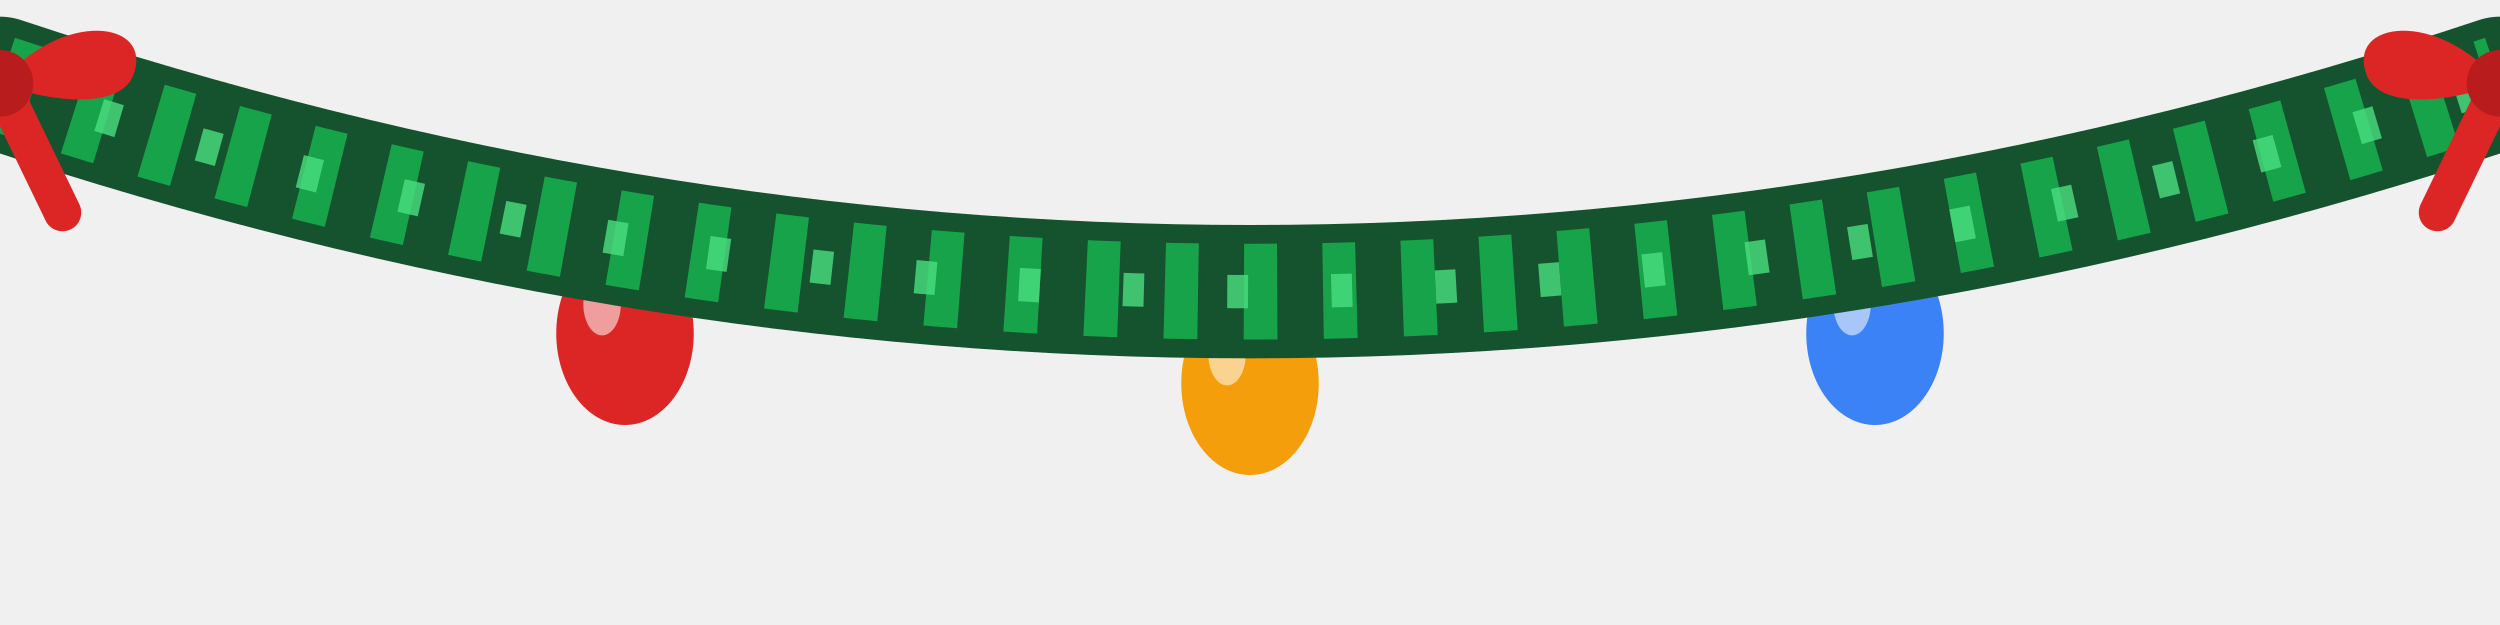
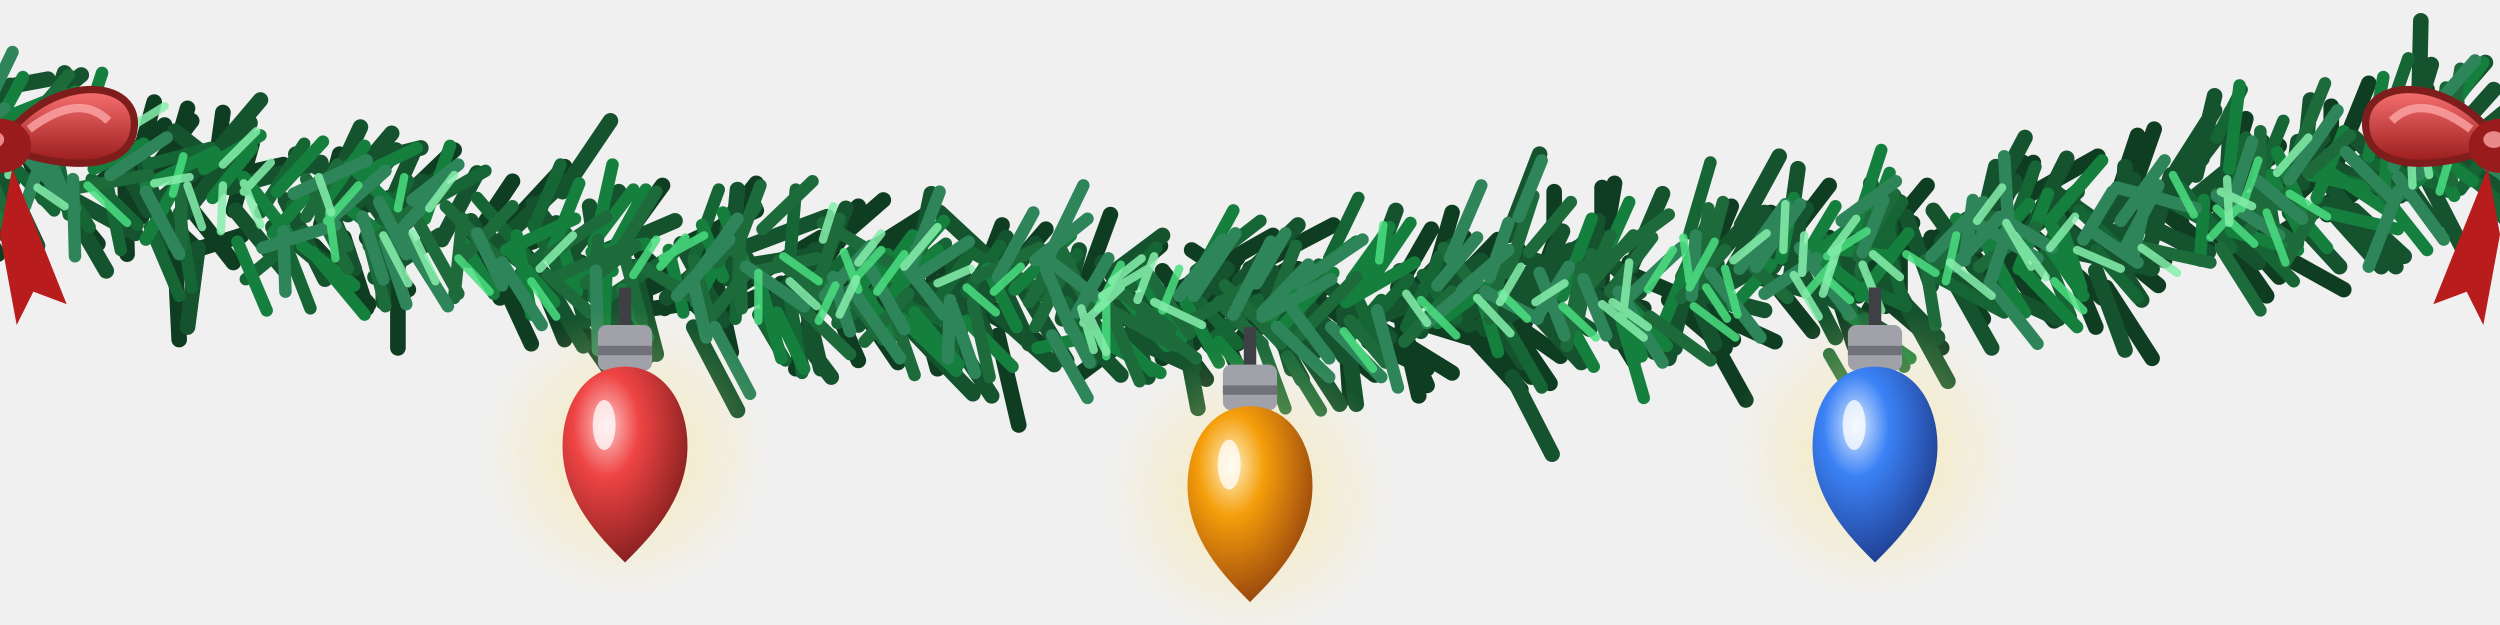
<svg xmlns="http://www.w3.org/2000/svg" width="120" height="30" viewBox="0 0 120 30" preserveAspectRatio="none">
-   <rect x="28.4" y="9.6" width="3.2" height="3" rx=".6" fill="#9ca3af" />
-   <ellipse cx="30" cy="16.0" rx="3.3" ry="4.4" fill="#dc2626" />
-   <ellipse cx="28.9" cy="14.6" rx=".9" ry="1.5" fill="#fff" opacity=".55" />
-   <rect x="58.4" y="12" width="3.2" height="3" rx=".6" fill="#9ca3af" />
-   <ellipse cx="60" cy="18.4" rx="3.3" ry="4.4" fill="#f59e0b" />
-   <ellipse cx="58.9" cy="17" rx=".9" ry="1.5" fill="#fff" opacity=".55" />
-   <rect x="88.4" y="9.6" width="3.2" height="3" rx=".6" fill="#9ca3af" />
-   <ellipse cx="90" cy="16.0" rx="3.3" ry="4.4" fill="#3b82f6" />
-   <ellipse cx="88.9" cy="14.6" rx=".9" ry="1.5" fill="#fff" opacity=".55" />
-   <path d="M0 4Q60 24 120 4" fill="none" stroke="#14532d" stroke-width="6.4" stroke-linecap="round" />
-   <path d="M0 4Q60 24 120 4" fill="none" stroke="#16a34a" stroke-width="4.6" stroke-dasharray="1.6 2.2" />
-   <path d="M0 4Q60 24 120 4" fill="none" stroke="#4ade80" stroke-width="1.6" stroke-dasharray="1 4" opacity=".8" />
-   <g transform="translate(0 4)">
-     <path d="M0 0c-3-3.6-7.4-3-6.4-.4.6 1.6 3.8 1.4 6.4.4Zm0 0c3-3.6 7.4-3 6.4-.4-.6 1.6-3.8 1.4-6.4.4Z" fill="#dc2626" />
-     <path d="M0 0l-3 6.2M0 0l3 6.2" stroke="#dc2626" stroke-width="1.8" stroke-linecap="round" />
-     <circle r="1.6" fill="#b91c1c" />
+   <defs>
+     <radialGradient id="jr" cx=".35" cy=".3" r=".75">
+       <stop offset="0" stop-color="#fecaca" />
+       <stop offset=".35" stop-color="#ef4444" />
+       <stop offset="1" stop-color="#7f1d1d" />
+     </radialGradient>
+     <radialGradient id="jy" cx=".35" cy=".3" r=".75">
+       <stop offset="0" stop-color="#fef3c7" />
+       <stop offset=".35" stop-color="#f59e0b" />
+       <stop offset="1" stop-color="#92400e" />
+     </radialGradient>
+     <radialGradient id="jb" cx=".35" cy=".3" r=".75">
+       <stop offset="0" stop-color="#dbeafe" />
+       <stop offset=".35" stop-color="#3b82f6" />
+       <stop offset="1" stop-color="#1e3a8a" />
+     </radialGradient>
+     <radialGradient id="jgl" r=".5">
+       <stop offset="0" stop-color="#fde68a" stop-opacity=".55" />
+       <stop offset="1" stop-color="#fde68a" stop-opacity="0" />
+     </radialGradient>
+     <linearGradient id="jbow" x1="0" y1="0" x2="0" y2="1">
+       <stop offset="0" stop-color="#f87171" />
+       <stop offset="1" stop-color="#991b1b" />
+     </linearGradient>
+   </defs>
+   <g>
+     <path d="M46.6 14.7L48.1 10.8M72.3 15.3L74.4 18.4M96.3 12.6L98.6 15.4M112.2 7.7L113.7 4.0M98.9 10.7L101.4 12.7M44.1 14.4L45.0 17.7M15.4 10.8L16.3 7.4M66.3 15.8L69.7 17.9M97.5 13.5L99.5 9.7M30.0 15.0L33.5 14.5M65.7 16.4L68.5 17.7M111.0 7.4L114.7 9.5M60.4 14.5L62.6 16.8M27.9 12.6L29.4 15.6M64.5 14.8L64.8 19.1M122.0 9.1L123.2 6.0M40.8 12.7L42.4 16.0M93.5 10.9L96.0 13.7M81.7 13.3L83.1 9.9M70.3 14.6L73.8 13.1M9.0 9.1L11.8 7.3M110.2 7.9L113.7 9.0M69.1 14.4L71.9 11.5M96.7 12.0L97.6 7.8M119.4 6.9L122.7 7.8M75.8 13.8L78.9 14.8M89.6 12.4L92.5 8.9M41.6 12.1L44.6 10.2M67.1 13.8L68.7 11.0M9.0 9.8L11.2 12.6M71.7 15.0L73.9 12.7M68.7 13.7L69.7 10.2M121.2 4.5L122.4 7.3M89.7 14.9L91.5 11.7M9.7 8.8L13.6 7.9M36.9 14.8L41.0 13.6M87.8 11.4L89.2 14.2M51.8 14.4L53.3 10.3M42.7 14.4L45.0 17.2M60.5 15.7L63.6 13.8M2.6 9.1L4.7 11.7M-0.4 4.9L2.3 8.6M8.1 12.4L11.6 11.3M80.1 14.4L82.8 16.7M44.8 13.5L48.6 15.7M39.9 14.3L41.2 17.3M101.6 9.5L102.6 6.5M124.3 6.6L127.2 3.1M39.1 13.1L41.1 10.5M60.6 15.5L62.7 13.1M100.9 11.5L103.6 13.7M58.0 16.0L59.2 12.7M73.7 14.4L75.7 11.9M56.0 14.2L59.0 12.6M92.0 12.0L94.8 10.3M16.5 11.4L17.6 14.8M58.7 14.8L61.8 12.9M39.3 12.3L42.4 9.6M55.8 13.0L57.9 15.7M53.8 15.2L57.3 16.5M67.2 14.6L70.3 11.4M59.4 16.5L61.7 13.3M82.7 13.7L85.0 10.2M96.0 11.2L97.9 14.1M10.2 9.0L10.7 5.4M122.5 8.2L125.7 5.1M55.3 14.7L57.9 18.2M29.4 14.6L32.2 13.4M107.1 10.7L109.4 13.3M38.2 17.7L39.2 14.2M4.7 5.8L6.7 8.8M87.3 12.2L90.5 14.7M71.0 15.1L72.3 12.3M39.3 12.3L42.2 14.2M71.2 14.5L74.9 17.1M76.9 12.4L77.5 8.8M109.9 9.7L113.1 6.7M31.9 14.8L35.3 11.9M70.6 14.1L73.1 17.4M53.2 13.9L55.7 11.8M19.1 12.5L19.1 16.7M47.2 14.5L50.1 16.6M58.7 14.9L62.3 12.9M57.2 12.0L60.1 13.9M66.9 15.1L70.5 16.2M30.8 12.2L34.1 15.3M22.5 12.5L25.6 11.6M81.7 14.3L82.8 10.3M8.1 8.3L9.0 5.2M71.1 14.2L74.6 15.3M22.6 11.7L24.6 8.7M76.5 12.4L80.7 14.2M58.0 14.4L59.3 17.4M6.6 7.8L7.4 4.9M76.5 14.2L78.4 17.3M15.8 9.4L18.4 7.0M60.0 12.9L64.0 10.8M51.9 17.9L54.7 15.8M59.9 18.1L60.8 22.3M101.1 11.0L103.9 12.5M47.8 13.8L50.2 11.0M76.9 13.4L76.9 9.0M92.7 11.4L95.2 15.3M42.3 13.7L46.3 12.3M74.6 13.6L74.6 9.2M122.2 7.1L123.6 4.2M72.3 15.2L72.9 12.0M84.6 12.9L87.0 15.9M27.7 15.5L29.5 18.1M6.2 8.9L9.5 12.0M91.2 13.9L91.2 9.7M101.6 11.8L103.3 8.9M29.7 11.8L31.8 8.9M8.4 12.1L8.6 16.3M27.6 13.5L30.8 11.2M67.3 15.8L68.5 18.5M-3.7 7.9L-1.6 3.9M80.8 14.6L83.2 16.3M105.1 12.2L104.2 8.7M78.2 12.6L78.7 16.7M9.3 9.1L10.8 6.4M81.1 14.5L85.2 16.4M37.5 13.6L38.5 17.7M106.6 9.8L107.8 5.7M62.7 15.4L66.0 18.0M95.7 10.7L97.1 7.8M-4.4 5.8L-2.7 2.9M32.9 11.7L36.3 10.1M35.3 14.7L38.6 13.2M40.2 13.5L43.2 11.6M70.3 15.1L73.5 18.1M121.8 8.1L124.4 9.7M47.9 16.1L48.9 20.4M43.2 13.0L46.1 15.1M6.0 8.5L6.1 12.2M105.9 9.3L108.2 11.8M107.4 10.3L110.3 7.6M-2.0 7.9L-1.4 11.2M6.5 9.3L9.2 5.8M18.8 11.8L20.2 8.8M24.2 13.7L25.5 16.5M85.5 11.9L87.8 8.9M107.6 10.3L110.3 8.8M25.8 13.1L27.1 16.3M-0.3 7.3L0.2 11.0M106.0 10.7L108.1 13.3M15.1 11.8L17.7 14.6M55.3 14.0L55.8 17.2M109.8 12.4L112.5 13.9M22.6 11.3L24.0 14.3M106.8 9.7L109.4 7.0M76.2 13.3L78.0 16.1M109.6 11.1L112.9 9.0M57.2 13.5L61.1 11.3M81.6 14.3L84.3 12.6M107.5 9.8L109.7 11.9M17.6 11.4L19.6 13.9M52.6 13.4L53.7 16.3M56.1 14.0L58.1 16.6M111.7 10.3L114.3 8.2M97.5 9.3L100.7 7.5M72.2 12.2L74.7 15.7M105.9 9.9L108.5 8.1M62.0 13.5L65.5 16.0M111.9 9.0L111.9 5.1M88.9 13.6L91.8 10.7M15.5 10.5L19.3 9.3M73.2 15.5L74.6 11.6M119.4 7.2L121.5 4.3M102.2 10.3L105.2 11.9M102.0 10.2L103.4 6.2M41.1 12.1L42.5 15.9M41.4 14.9L43.1 17.4M4.8 8.8L7.9 6.0M30.9 12.7L31.1 17.1M56.8 15.1L59.4 12.4M101.1 13.8L103.3 17.2M34.3 13.2L35.1 16.9M99.3 12.6L100.6 15.7M-2.3 8.8L-0.1 12.2M67.3 15.5L68.1 19.0M90.4 14.3L93.2 16.7M119.9 6.3L122.4 8.7M88.1 13.8L89.0 16.6M113.9 8.0L116.5 4.3M103.2 9.6L106.0 11.9M107.3 9.2L109.1 12.0M97.7 11.4L100.9 14.3M11.2 10.1L12.1 6.9M115.2 9.4L116.6 5.6M35.5 13.7L39.4 11.4M43.9 15.9L45.7 12.7M17.8 11.2L21.1 9.0M19.3 9.6L21.8 7.2M106.5 10.9L108.8 14.2M24.8 11.8L26.9 14.0M47.0 13.9L49.5 11.9M81.8 15.6L83.8 19.2M38.5 12.7L41.2 9.9M33.7 12.1L36.3 8.8M6.0 6.1L6.8 10.4M0.9 6.3L2.1 9.5M106.0 9.5L109.1 7.5M70.6 16.1L73.0 18.7M24.5 10.8L27.1 8.0" stroke="#0f3d22" stroke-width="0.75" stroke-linecap="round" />
+     <path d="M26.2 10.9L28.0 13.4M28.9 12.1L32.4 10.6M16.0 9.7L18.8 6.4M109.0 8.9L111.5 6.6M85.7 12.4L86.3 8.1M32.0 14.3L34.8 11.8M124.6 6.8L125.4 3.5M111.2 8.0L113.5 11.1M51.0 15.3L51.8 12.0M77.3 14.0L79.4 16.9M90.9 13.0L90.6 9.2M18.2 10.9L21.2 8.4M37.5 14.9L39.9 18.1M82.7 13.8L85.6 12.1M106.9 8.6L107.1 5.4M62.4 16.5L64.3 19.4M-0.0 6.3L-1.2 10.7M67.6 14.8L71.1 12.5M58.4 13.8L61.5 15.1M2.1 6.4L3.1 3.5M67.2 13.0L68.2 15.9M73.5 14.4L75.0 11.1M23.6 11.5L26.0 13.3M43.6 15.7L46.7 18.9M95.3 10.2L97.2 6.6M18.0 13.3L21.1 11.3M27.0 9.2L29.3 5.8M28.3 9.9L28.8 13.2M104.2 8.6L106.3 5.3M15.8 8.2L20.2 7.1M71.3 15.8L74.1 14.2M116.6 8.8L118.4 12.3M55.8 16.0L58.9 12.9M22.6 10.6L24.2 13.4M5.4 7.0L7.1 10.1M93.4 12.8L95.6 16.7M8.9 10.2L10.8 7.8M83.1 13.0L84.7 10.2M110.5 8.8L110.9 4.8M0.3 8.6L1.8 11.8M117.2 5.4L119.3 3.0M65.8 13.3L67.0 10.1M-1.1 7.9L-0.1 11.2M96.6 11.7L99.7 9.2M-1.9 8.8L0.4 6.8M46.0 12.6L47.3 16.0M34.9 11.0L36.6 13.6M99.4 11.2L101.9 12.9M46.6 14.3L48.3 11.4M56.7 15.4L57.5 19.6M30.7 14.3L30.5 18.1M61.0 13.0L63.9 15.9M114.8 7.8L116.9 10.8M73.1 14.3L76.2 11.5M71.1 15.6L73.5 13.2M72.7 13.5L75.4 12.0M46.9 15.0L49.7 11.7M47.5 12.4L49.4 16.5M37.0 14.6L40.1 11.2M115.6 6.7L116.7 3.1M-1.4 7.9L0.5 4.1M58.9 15.7L62.2 13.2M14.2 7.4L17.8 9.6M122.0 7.9L124.2 11.9M63.3 13.3L66.7 16.2M73.4 14.7L75.9 17.4M118.8 7.2L121.1 10.3M-2.0 4.6L2.3 3.8M83.6 10.8L85.4 7.5M102.4 10.6L106.0 12.1M11.3 10.1L13.6 12.9M110.8 6.9L113.3 9.1M117.1 7.4L118.0 4.0M117.2 7.1L119.7 4.3M66.0 15.3L69.0 14.0M35.5 12.8L39.3 12.2M86.4 12.9L88.1 16.2M93.2 11.6L96.7 8.7M9.5 11.9L9.0 15.7M7.1 8.9L8.8 11.8M60.8 13.7L62.0 17.7M73.3 14.9L76.5 13.0M42.6 15.0L45.5 13.5M13.1 10.9L16.6 13.2M64.5 15.0L65.1 19.4M10.6 8.6L12.0 5.9M45.1 10.2L47.9 12.8M3.2 9.4L6.5 11.2M69.6 15.5L73.4 13.4M116.1 5.3L116.2 1.0M85.1 12.8L86.7 10.0M85.9 13.6L86.4 10.3M72.7 13.4L76.3 15.8M45.7 12.6L46.1 15.8M39.1 13.6L40.6 10.0M75.9 13.3L77.6 16.4M123.6 8.1L125.5 11.4M50.1 12.4L52.6 15.7M87.6 12.6L90.5 14.1M16.7 10.3L19.0 7.2M17.0 8.5L19.1 11.4M91.5 10.4L92.7 13.7M76.6 11.9L78.7 14.0M83.6 13.1L87.3 14.1M103.3 10.3L105.7 7.6M47.8 15.0L50.6 17.5M81.0 13.4L82.3 16.5M-3.3 6.9L-2.1 10.8M59.5 13.5L62.3 10.8M51.4 15.5L53.8 18.0M97.2 11.6L99.2 7.6M74.4 14.1L76.7 11.2M109.9 10.2L112.3 12.8M78.3 12.8L79.8 9.3M61.0 15.4L62.5 18.2M113.8 8.9L114.9 5.2M37.6 14.7L39.1 12.0M43.1 14.1L44.8 16.9M43.9 13.2L44.7 9.3M106.5 9.4L108.7 7.0M52.9 12.6L55.5 15.9M33.3 15.7L35.4 19.7M101.8 12.2L102.0 8.0M117.7 6.7L120.4 9.5M100.6 11.3L102.4 8.6M113.0 6.6L115.6 9.3M105.4 9.4L108.6 6.8M13.7 9.6L15.6 13.4M118.2 8.0L121.0 10.2M91.3 14.3L93.5 18.3M26.9 12.8L29.7 9.2M109.9 10.2L110.3 6.8M93.6 11.5L96.6 9.0M28.7 13.0L29.4 16.2M62.2 13.7L64.5 17.1M80.1 17.2L80.9 13.9M53.4 13.1L55.8 11.3M105.4 8.4L106.3 4.6M35.7 11.9L39.7 10.4M95.1 13.6L98.8 15.3M76.1 13.8L79.2 16.3M106.6 10.2L109.3 12.2M21.2 11.5L22.9 8.3M75.8 14.5L76.7 10.6M9.7 8.1L12.5 4.8M11.0 9.0L15.4 7.8M8.4 6.3L11.8 9.0M98.6 9.2L102.3 11.8M104.4 9.2L106.7 6.2M45.5 15.8L47.6 19.0M26.7 10.7L28.3 14.1M122.9 6.9L125.6 10.1M54.0 16.1L57.3 17.6M88.9 12.9L90.9 9.4M18.2 11.0L19.8 7.4M118.0 7.7L121.7 9.6M121.6 6.8L122.9 3.7M27.1 12.0L28.1 15.4M38.7 14.7L39.4 17.7M86.9 13.7L90.4 15.9M100.6 13.0L102.0 16.8M81.2 14.0L84.7 14.9M18.4 11.0L18.4 14.5M46.2 15.4L48.6 13.0M49.2 14.0L51.2 17.3M26.4 11.4L29.1 14.3M-0.7 5.8L0.6 8.7M117.1 7.9L120.3 8.7M3.0 9.4L5.1 13.0M30.4 12.8L31.5 17.0M60.3 14.9L63.1 16.9M28.6 13.4L30.3 15.8M6.9 7.7L7.9 11.7M67.2 13.5L70.5 15.6M43.8 13.3L45.1 16.6M7.7 9.6L10.9 6.9M105.0 9.7L108.4 12.6M-4.6 8.3L-1.4 6.7M25.6 9.8L28.2 13.2M117.4 7.7L120.8 4.9M90.3 13.4L93.0 16.2M111.1 7.9L114.1 8.8M103.0 12.5L104.2 8.4M38.3 12.9L41.2 15.6M15.5 9.3L17.0 12.9M92.8 10.1L94.9 13.0M92.8 12.7L96.1 14.4M71.0 14.4L73.1 17.4M52.3 15.1L55.8 14.1M94.9 11.8L95.8 8.0M26.1 13.3L28.0 16.6M0.6 6.3L3.9 3.6M16.0 8.9L17.3 6.1M-1.3 6.6L1.0 10.5M82.2 11.4L82.7 14.5M69.1 14.9L69.7 11.8M100.7 11.2L102.8 14.4M72.4 11.3L73.9 7.4M54.1 14.7L55.1 18.1M120.9 7.2L122.4 4.5M111.7 10.0L115.0 12.8M17.9 11.2L20.3 8.7M72.6 18.1L74.5 21.8M81.6 13.2L84.2 10.3M32.7 11.7L34.7 15.4M13.3 10.9L15.7 12.9M35.0 13.4L35.4 9.1M77.5 13.8L80.4 16.7M111.6 9.8L114.3 12.8M113.0 10.1L115.4 12.3M90.7 12.9L89.8 8.8M24.0 11.6L27.1 8.7M99.1 12.0L103.3 12.9M88.0 13.4L89.8 9.9M72.8 12.2L76.7 13.5" stroke="#14532d" stroke-width="0.75" stroke-linecap="round" />
+     <path d="M25.7 10.7L26.9 7.9M12.5 10.2L14.6 6.9M80.7 13.3L81.9 10.8M43.0 13.1L44.2 16.2M68.3 13.2L69.9 15.3M20.8 9.6L23.3 8.2M46.6 12.1L49.4 13.6M17.9 11.4L19.6 8.7M43.0 14.5L45.6 15.5M22.9 9.5L25.3 12.3M88.1 13.2L91.5 14.7M29.1 14.3L32.3 12.2M99.8 10.1L101.7 11.9M67.5 15.7L69.1 12.3M37.9 12.7L38.2 9.1M122.3 4.2L123.4 6.8M44.9 14.6L46.4 12.4M18.6 9.5L18.4 12.7M100.6 12.0L102.6 14.3M40.9 15.1L43.1 12.9M2.5 8.0L4.3 10.9M0.3 7.6L2.6 10.1M62.1 15.7L63.3 12.7M92.8 13.2L96.2 15.0M-3.3 8.0L-3.8 11.5M42.8 12.4L43.8 15.4M39.1 13.7L41.1 11.9M72.4 15.8L74.0 18.6M-3.2 6.2L-0.6 3.6M36.4 15.1L37.7 17.3M104.7 9.0L107.1 11.9M90.8 12.2L90.5 9.2M65.8 15.4L67.6 13.4M37.9 14.2L38.5 17.9M121.3 6.2L123.1 9.5M120.4 7.4L121.2 4.2M117.0 7.1L117.4 4.2M89.6 12.3L91.3 9.7M65.0 14.0L66.6 17.4M63.8 12.4L65.2 9.5M115.0 7.2L115.9 4.4M33.3 12.4L34.5 9.1M81.8 12.3L82.7 14.9M-3.9 9.6L-3.4 12.5M115.1 7.1L117.5 9.2M42.8 13.7L45.4 11.7M50.0 14.2L51.7 12.2M124.4 6.8L124.2 4.1M108.0 11.3L110.1 13.5M23.8 12.2L25.3 14.5M114.3 6.5L115.6 2.8M13.7 11.7L14.9 14.8M25.6 10.8L27.2 13.7M8.6 10.2L9.2 13.8M58.3 16.2L60.4 14.4M45.5 14.8L45.8 17.4M51.5 14.9L54.4 13.7M120.1 6.2L121.1 3.7M118.1 9.1L119.9 6.7M57.4 13.0L60.5 10.6M119.4 9.8L121.4 11.6M108.8 8.8L109.3 11.8M96.7 10.6L97.7 8.0M113.9 7.1L116.5 5.6M107.3 9.9L109.7 11.4M103.6 9.4L106.9 11.2M64.6 16.4L66.3 14.4M106.4 6.6L107.6 4.3M108.3 9.0L109.6 5.8M7.2 10.9L8.6 14.2M53.6 14.0L55.5 11.9M81.1 11.2L82.1 7.8M112.2 8.6L114.8 9.1M40.2 15.5L41.4 12.7M90.4 11.2L91.4 14.6M87.6 11.5L88.9 14.9M98.2 12.2L99.4 15.2M2.6 6.8L5.4 4.7M11.8 13.4L14.6 11.1M7.1 7.9L10.1 7.1M18.3 9.8L19.9 12.1M113.4 7.7L116.9 8.8M107.2 9.6L107.8 6.6M46.4 14.0L48.0 11.8M14.0 9.9L17.2 7.6M2.7 7.2L3.3 10.3M-1.8 6.7L-2.6 9.9M51.2 14.5L52.4 17.4M25.0 13.1L27.2 11.2M4.4 8.6L6.6 10.8M108.6 9.5L111.1 6.6M35.5 11.9L35.3 15.3M50.3 12.0L52.3 14.4M57.6 14.5L59.4 16.5M97.7 13.3L98.9 10.5M5.2 9.1L5.8 12.0M-4.9 9.1L-3.2 7.1M117.6 7.7L120.1 9.8" stroke="#166534" stroke-width="0.6" stroke-linecap="round" />
+     <path d="M40.9 13.2L42.9 16.1M36.6 14.0L37.5 17.2M48.7 13.9L51.4 11.3M93.9 10.5L96.3 11.7M109.3 7.3L110.8 10.7M24.8 11.3L25.5 15.1M40.3 15.0L42.6 12.2M53.1 15.7L55.3 17.8M54.8 13.4L56.7 16.3M42.6 14.3L45.0 12.0M61.5 15.7L64.0 13.1M114.4 9.9L114.6 7.0M29.2 12.4L31.0 9.1M75.0 14.2L76.4 10.5M49.8 16.7L53.1 16.0M83.2 14.7L85.0 12.7M22.3 11.7L23.7 14.1M124.9 8.2L127.0 10.0M26.9 13.5L29.4 13.0M98.4 11.9L100.0 14.2M53.7 13.9L56.0 16.6M29.1 13.2L29.0 16.1M58.5 16.4L60.8 19.0M111.6 10.2L115.1 11.0M79.6 16.1L80.9 13.0M24.3 12.0L27.6 10.5M65.8 13.5L67.7 10.7M14.5 11.8L17.0 13.7M28.6 11.5L29.4 7.9M85.5 12.4L86.1 9.5M109.0 8.4L110.4 11.1M70.9 13.5L71.9 16.9M7.0 8.9L10.3 7.3M99.1 11.3L99.9 13.8M17.3 8.4L20.0 7.1M1.1 6.4L3.6 4.4M33.4 14.5L34.8 12.0M77.7 14.1L80.0 16.6M32.1 12.0L32.8 15.0M87.4 12.0L90.4 9.7M42.9 13.3L45.3 10.6M28.4 12.1L31.0 11.7M15.3 10.1L17.5 7.0M98.4 10.6L100.9 7.7M105.6 12.5L105.8 9.6M95.6 11.8L97.4 9.8M77.8 15.3L78.9 19.1M86.6 12.4L88.1 9.9M43.9 15.0L46.0 17.5M34.7 10.2L35.8 12.8M42.2 13.5L43.8 11.3M117.0 6.1L119.2 3.0M29.9 13.9L31.1 16.2M56.9 14.5L58.5 17.4M88.7 15.1L91.7 17.2M24.6 12.2L26.6 14.5M89.3 14.2L91.6 11.2M98.4 10.7L99.7 13.3M13.1 11.2L15.3 8.7M0.1 5.7L3.1 4.5M9.8 8.1L12.5 6.5M124.2 7.0L125.4 10.4M10.2 9.5L12.1 7.1M26.4 12.3L27.8 8.8M11.7 8.5L13.8 11.2M46.4 15.4L48.6 17.6M37.3 15.0L38.6 17.7M111.2 9.5L112.5 6.3M124.2 6.5L125.6 3.9M89.4 11.8L90.7 8.3M20.4 10.5L21.6 7.0M13.3 9.2L15.5 6.8M3.8 6.8L4.9 3.5M94.9 10.9L96.5 13.8M87.1 11.8L90.7 12.3M2.0 7.7L4.6 6.7M-1.6 8.6L-0.8 11.1M120.8 7.7L120.3 4.2M107.0 8.1L107.5 4.1M16.6 9.9L19.3 12.0M116.0 6.1L117.8 9.4M47.4 12.9L48.8 15.7M64.8 14.2L67.0 11.5M110.9 8.4L113.5 9.0M15.0 12.1L17.5 15.1M52.4 16.1L55.7 17.9M75.1 15.1L76.5 17.6M64.9 13.4L66.7 10.9M57.4 13.4L59.2 10.1M-1.5 7.8L0.1 10.7M2.4 9.0L3.0 5.9M28.5 11.6L30.4 9.1M33.7 10.8L34.7 13.3M77.8 13.5L78.8 17.1M43.3 15.3L45.9 17.8M97.1 13.0L99.7 15.7M87.2 12.3L89.8 14.3M95.6 12.5L97.2 15.0M114.6 9.6L116.5 12.0M107.1 11.1L110.3 12.0M7.0 11.5L8.4 9.0M114.8 9.7L117.2 7.7M62.0 13.9L65.1 11.6M39.2 13.3L42.4 15.2M76.9 12.6L78.2 9.7M96.9 12.9L98.3 9.3M116.0 6.8L118.7 8.7M-0.2 6.1L1.1 3.7M11.4 11.6L12.8 14.9M89.1 10.9L90.3 7.2M26.9 11.5L27.7 14.0M111.3 7.9L114.6 10.1M16.8 7.9L19.6 10.7M64.6 14.5L67.9 12.6M109.4 9.2L111.7 11.9M113.7 7.5L114.4 3.7M4.5 8.1L6.9 6.9M69.0 15.5L71.5 13.7M121.4 9.0L124.1 10.8M60.7 15.7L62.5 13.1" stroke="#15803d" stroke-width="0.6" stroke-linecap="round" />
+     <path d="M34.4 12.6L36.3 9.9M81.8 13.1L82.7 9.7M61.2 14.4L62.2 11.8M26.4 12.2L29.1 10.4M107.8 11.2L109.7 9.3M54.8 15.2L57.4 17.2M29.9 11.8L31.5 9.2M18.8 10.4L20.7 13.4M14.7 8.6L16.7 11.8M34.3 15.0L36.0 12.9M67.4 16.4L69.7 14.0M51.0 12.1L52.3 14.8M26.9 13.2L29.6 12.0M41.5 16.4L43.6 14.1M119.9 7.7L120.9 4.0M40.7 14.0L42.4 16.3M28.7 11.5L28.5 14.3M33.3 12.5L34.2 15.8M64.8 15.4L66.5 17.4M30.7 12.7L33.8 14.6M35.5 13.2L39.2 12.4M110.8 8.3L112.8 6.5M36.6 11.0L39.0 8.7M69.3 11.9L71.1 14.1M21.4 9.9L24.1 12.6M33.1 13.3L35.1 11.6M107.8 10.0L110.3 11.7M89.2 12.3L90.9 9.3M115.7 6.8L118.0 4.9M22.4 12.2L24.6 9.9M106.4 9.3L110.0 9.9M75.7 15.6L76.4 12.2M39.1 14.1L40.3 10.5M46.7 14.5L47.5 18.1M62.4 16.1L65.1 13.3M123.6 8.5L124.3 4.7M124.5 9.6L127.3 11.3M87.8 17.0L89.2 19.4M61.8 17.1L63.4 19.7M38.0 14.3L40.8 17.0M58.8 13.7L61.5 16.5M79.2 15.2L82.1 17.3M-3.6 7.1L-1.9 4.2M112.8 7.5L114.9 9.8M71.5 15.3L72.2 12.3M17.7 11.8L20.1 9.8M117.6 6.4L118.1 3.3M20.1 10.7L22.0 14.1M73.4 12.1L75.4 9.7M22.2 10.5L21.8 14.3M35.5 11.6L35.6 14.8M120.5 8.7L122.4 6.7M124.4 6.2L125.6 3.5M53.5 13.8L56.2 15.8M95.0 12.8L97.7 10.9M2.6 8.1L5.0 5.2M115.2 5.6L117.7 8.7M58.5 14.5L60.6 16.5M102.9 11.9L106.1 12.6M17.6 11.2L18.5 14.7M76.1 13.9L78.4 11.3M-4.0 6.8L-3.4 9.7M109.7 12.6L111.1 10.1M110.2 7.5L111.6 4.0M89.3 13.1L89.8 10.4M49.7 15.7L51.3 12.6M1.1 6.2L3.3 3.6M29.9 12.0L30.8 15.3M92.9 12.8L95.6 10.4M53.2 14.7L54.7 18.3M108.4 9.8L108.5 6.3M57.0 15.5L59.8 13.8M92.4 12.5L92.9 15.6M-1.1 6.8L0.1 9.9M76.2 13.9L77.3 11.3M15.4 10.4L16.7 12.9M3.8 9.0L7.1 8.4M77.3 14.0L79.3 11.4M37.4 12.5L40.3 15.2M89.5 15.3L91.4 17.6M35.3 12.1L36.5 8.9M83.8 12.5L85.8 14.3M60.6 16.6L61.7 19.6M28.1 13.6L30.5 11.8M77.0 12.6L80.1 10.3M8.7 9.1L8.7 11.9M39.5 10.7L42.7 12.6M106.6 11.9L108.5 14.9M14.7 10.4L16.2 7.9M42.9 15.1L43.9 18.0M49.4 14.5L50.9 11.9M81.6 13.6L82.0 10.0M55.0 13.0L57.1 16.0M26.3 13.2L28.3 15.0M53.5 15.0L56.4 16.6M75.2 16.6L75.9 12.8M80.7 14.3L82.8 12.0M46.9 13.3L49.9 11.9M72.4 13.1L73.6 9.4" stroke="#1d6b3a" stroke-width="0.6" stroke-linecap="round" />
+     <path d="M43.7 12.9L45.1 9.2M19.4 11.3L21.5 14.7M50.5 16.1L52.2 19.1M-4.2 8.2L-3.6 10.7M69.0 13.7L70.9 11.4M102.0 11.9L103.6 8.9M61.7 14.4L63.8 17.2M119.0 6.8L120.8 9.3M81.2 14.2L81.4 11.3M84.7 14.1L87.2 12.4M96.1 10.5L98.5 11.9M18.2 9.7L19.5 12.2M60.3 13.6L61.7 11.2M18.5 11.6L19.5 14.6M12.6 11.9L16.1 10.8M95.0 10.8L97.8 12.4M100.0 11.5L101.4 9.2M69.6 12.4L71.1 8.9M45.7 14.7L46.8 17.9M35.8 12.8L38.6 14.7M88.4 10.6L91.0 8.7M28.6 13.0L28.7 16.8M51.7 15.0L53.2 12.4M66.1 14.9L67.1 18.6M77.7 14.0L79.8 17.4M34.3 15.7L36.0 18.9M100.4 11.1L102.6 12.6M96.4 10.8L96.2 7.5M95.5 13.6L97.8 16.5M32.5 14.2L35.0 11.5M63.9 15.7L66.3 18.1M60.6 15.2L63.9 13.4M47.9 13.3L49.6 10.2M92.7 12.3L95.2 9.7M82.1 13.1L84.5 16.2M3.5 8.6L3.6 12.3M77.8 14.6L80.7 11.9M7.0 9.2L8.6 12.2M14.1 9.3L17.6 7.7M120.2 6.8L120.8 3.2M19.8 9.6L22.0 7.9M16.0 10.4L18.5 8.2M107.1 9.9L108.1 6.8M116.7 5.3L118.8 2.9M56.6 14.2L58.7 11.5M108.4 8.7L110.5 10.5M115.1 8.5L117.3 11.5M61.3 15.7L63.8 18.1M106.4 9.4L109.4 11.3M71.5 13.3L72.4 10.7M101.8 10.6L103.9 7.7M83.5 12.9L85.7 9.8M68.5 15.5L70.9 13.5M116.1 8.4L116.3 5.5M33.1 13.7L35.4 10.5M94.3 12.5L94.7 9.6M19.2 11.1L21.2 8.9M43.5 12.8L45.3 15.1M102.4 12.3L103.1 9.1M2.2 7.2L3.2 9.6M62.3 13.6L65.4 11.5M50.1 12.3L52.8 14.4M40.9 13.9L43.2 17.2M73.8 15.2L75.3 12.8M89.4 12.1L90.4 9.6M13.6 11.1L13.7 14.0M24.1 12.6L26.0 15.6M114.9 8.0L116.3 4.5M-2.8 7.1L0.2 5.2M101.6 9.0L105.4 10.0M5.3 8.4L8.0 6.6M73.9 13.1L75.1 16.1M59.2 15.1L61.0 11.6M44.1 13.2L46.5 11.6M119.4 7.9L121.7 9.4M60.6 15.0L62.8 12.7M113.7 12.8L115.1 9.2M95.5 13.6L96.5 10.7M2.3 6.8L1.2 9.9M-0.6 5.0L0.6 2.5M57.3 14.2L59.3 11.2M50.8 14.5L52.3 17.4M93.8 12.8L96.0 10.4M49.7 12.5L52.2 10.5M122.1 8.3L124.7 11.2M112.6 7.3L114.8 9.5M40.0 13.3L40.8 15.9M33.3 13.6L33.9 16.2M22.9 11.2L24.1 13.7M76.0 13.4L77.1 16.1M17.4 10.4L18.4 13.4M50.2 12.9L51.4 15.8M45.6 14.4L45.5 17.2M41.7 12.8L43.4 15.8M70.2 13.9L72.4 12.0M109.9 8.6L112.2 5.3M50.3 12.4L52.0 8.9M39.6 14.2L41.8 11.8M72.9 10.4L74.0 7.7M86.4 11.9L88.8 15.1M84.3 12.8L86.4 9.8M71.3 14.0L73.8 15.3M1.0 7.2L3.6 10.0" stroke="#2f855a" stroke-width="0.6" stroke-linecap="round" />
+     <path d="M98.6 13.5L100.0 14.9M31.7 12.8L32.9 11.4M52.7 14.8L53.8 12.7M81.3 14.7L83.3 16.2M91.5 12.2L92.9 13.1M36.4 13.1L36.4 15.4M30.4 13.2L31.5 11.5M31.8 12.4L33.8 11.3M46.4 13.8L47.8 15.0M40.5 12.1L41.2 13.9M75.0 14.7L76.6 16.2M108.8 10.2L109.7 12.6M8.3 9.3L8.8 7.5M4.2 8.9L6.1 10.7M68.2 14.4L69.9 16.1M82.8 12.9L83.4 15.1M39.3 15.4L40.1 13.7M15.8 10.2L16.1 12.4M81.1 13.5L80.8 11.4M119.3 6.7L120.8 8.0M109.9 9.3L111.7 10.4M81.1 13.8L82.3 11.6M72.1 14.1L73.3 15.3M41.2 13.2L42.3 12.0M19.1 10.0L19.4 8.5M15.7 10.6L17.2 8.9M55.8 14.9L56.6 12.9M37.6 12.3L39.3 13.5M47.7 14.0L49.0 12.8M81.9 13.8L82.9 15.3M-5.2 9.7L-3.4 7.9M122.1 6.6L124.4 7.7M42.1 14.0L43.4 12.2M121.7 6.9L122.2 5.4M53.1 14.6L53.1 17.1M22.0 12.4L23.5 14.0M117.1 9.2L117.7 7.2M104.3 8.4L105.3 10.3M93.4 13.5L93.9 11.3M79.1 13.9L80.3 12.0M107.6 10.0L108.4 7.7M87.5 13.2L88.8 14.4M106.1 11.4L107.4 10.0M124.0 6.4L125.3 5.3M87.7 12.3L89.6 11.1M64.5 15.9L65.9 17.7M86.7 14.1L88.0 12.6M25.5 13.5L26.7 15.2M106.4 10.0L108.2 11.7M66.2 12.5L66.4 10.8" stroke="#4ade80" stroke-width="0.4" stroke-linecap="round" opacity=".85" />
+     <path d="M52.3 15.2L53.1 16.9M94.9 10.6L96.1 9.0M43.4 12.8L45.0 10.9M41.2 12.6L42.3 11.2M122.0 6.5L122.8 8.5M93.6 12.6L95.6 14.2M76.9 14.6L78.9 16.2M73.7 14.5L75.1 13.6M7.4 8.8L9.1 8.5M11.7 8.8L12.5 10.8M116.3 6.7L116.6 8.4M45.0 13.6L46.6 12.9M96.3 10.7L97.5 12.8M40.3 15.1L41.1 13.4M67.5 14.1L68.5 15.5M1.8 9.0L3.1 9.9M54.6 14.4L55.4 12.3M107.0 10.7L106.9 8.6M89.9 12.2L91.2 13.3M87.9 12.1L89.1 10.5M-4.4 6.3L-3.8 8.8M19.8 11.2L20.9 13.5M106.6 9.2L108.1 9.9M10.7 8.9L10.6 11.1M83.2 12.5L84.8 11.2M122.4 6.8L124.8 7.7M53.4 13.5L54.8 12.4M39.5 11.5L40.0 9.9M115.8 8.9L115.7 6.9M55.4 14.5L57.7 15.6M51.9 14.8L52.5 16.8M37.9 13.5L39.2 14.7M77.9 15.2L78.2 12.6M102.8 11.9L104.5 13.1M2.1 7.5L3.9 6.3M87.5 14.1L88.2 11.9M72.0 14.5L73.0 12.8M85.6 12.0L85.7 9.8M99.7 12.0L101.8 12.9M0.6 6.7L0.4 8.4M77.4 14.5L79.1 15.7M119.9 7.2L120.9 8.9M15.3 8.5L15.9 10.2M52.0 15.5L53.8 13.8M11.7 9.2L13.0 7.8M18.4 11.3L19.6 13.6M9.0 8.9L9.7 10.9M109.3 8.3L110.8 6.6M10.7 7.9L12.3 6.3M86.5 13.1L86.6 11.3M25.9 12.9L27.5 11.3M98.4 11.9L99.6 10.4M20.6 10.0L21.8 8.4M86.1 13.2L87.3 15.2M-4.1 7.4L-3.4 9.1M89.4 12.7L90.3 14.9M96.7 11.3L98.2 13.3M70.9 14.3L72.5 16.0M6.1 6.2L7.9 5.1M52.9 14.2L55.1 12.9" stroke="#86efac" stroke-width="0.4" stroke-linecap="round" opacity=".85" />
  </g>
-   <g transform="translate(120 4)">
-     <path d="M0 0c-3-3.6-7.4-3-6.4-.4.6 1.6 3.8 1.4 6.4.4Zm0 0c3-3.6 7.4-3 6.4-.4-.6 1.6-3.8 1.4-6.4.4Z" fill="#dc2626" />
-     <path d="M0 0l-3 6.2M0 0l3 6.2" stroke="#dc2626" stroke-width="1.8" stroke-linecap="round" />
-     <circle r="1.6" fill="#b91c1c" />
+   <circle cx="30.0" cy="21.8" r="7" fill="url(#jgl)" />
+   <path d="M30.0 13.8v2" stroke="#3f3f46" stroke-width=".6" />
+   <rect x="28.7" y="15.6" width="2.6" height="2.2" rx=".4" fill="#a1a1aa" />
+   <rect x="28.7" y="16.6" width="2.6" height=".45" fill="#71717a" />
+   <path d="M30.0 17.6c-1.9 0-3 1.8-3 3.8 0 2.6 1.8 4.4 3 5.6 1.2-1.2 3-3 3-5.6 0-2-1.1-3.8-3-3.8Z" fill="url(#jr)" />
+   <ellipse cx="29.0" cy="20.4" rx=".55" ry="1.2" fill="#fff" opacity=".75" />
+   <circle cx="60.0" cy="23.7" r="7" fill="url(#jgl)" />
+   <path d="M60.0 15.7v2" stroke="#3f3f46" stroke-width=".6" />
+   <rect x="58.7" y="17.5" width="2.6" height="2.2" rx=".4" fill="#a1a1aa" />
+   <rect x="58.7" y="18.5" width="2.6" height=".45" fill="#71717a" />
+   <path d="M60.0 19.5c-1.9 0-3 1.8-3 3.8 0 2.6 1.8 4.4 3 5.6 1.2-1.2 3-3 3-5.6 0-2-1.1-3.8-3-3.8Z" fill="url(#jy)" />
+   <ellipse cx="59.0" cy="22.3" rx=".55" ry="1.2" fill="#fff" opacity=".75" />
+   <circle cx="90.0" cy="21.8" r="7" fill="url(#jgl)" />
+   <path d="M90.0 13.8v2" stroke="#3f3f46" stroke-width=".6" />
+   <rect x="88.7" y="15.6" width="2.6" height="2.2" rx=".4" fill="#a1a1aa" />
+   <rect x="88.7" y="16.6" width="2.6" height=".45" fill="#71717a" />
+   <path d="M90.0 17.6c-1.9 0-3 1.8-3 3.8 0 2.6 1.8 4.4 3 5.6 1.2-1.2 3-3 3-5.6 0-2-1.1-3.8-3-3.8Z" fill="url(#jb)" />
+   <ellipse cx="89.0" cy="20.4" rx=".55" ry="1.2" fill="#fff" opacity=".75" />
+   <g transform="translate(0 7)">
+     <path d="M-.4 .6l-2.8 7 1.6-.6 .8 1.6 1.4-7.6zM.4 .6l2.8 7-1.6-.6-.8 1.6-1.4-7.6z" fill="#b91c1c" />
+     <path d="M0 0C-2.2-3.6-7-3.4-6.4-.6c.4 1.8 3.4 1.8 6.4.6ZM0 0c2.2-3.6 7-3.4 6.4-.6-.4 1.8-3.4 1.8-6.4.6Z" fill="url(#jbow)" stroke="#7f1d1d" stroke-width=".35" />
+     <path d="M-1.4-.8q-2.4-1.8-3.8-.4M1.4-.8q2.4-1.8 3.8-.4" fill="none" stroke="#fca5a5" stroke-width=".4" opacity=".8" />
+     <ellipse rx="1.5" ry="1.3" fill="#991b1b" />
+     <ellipse cx="-.3" cy="-.3" rx=".5" ry=".4" fill="#fca5a5" opacity=".8" />
+   </g>
+   <g transform="translate(120 7)">
+     <path d="M-.4 .6l-2.8 7 1.6-.6 .8 1.6 1.4-7.6zM.4 .6l2.8 7-1.6-.6-.8 1.6-1.4-7.6z" fill="#b91c1c" />
+     <path d="M0 0C-2.2-3.6-7-3.4-6.4-.6c.4 1.8 3.4 1.8 6.4.6ZM0 0c2.2-3.6 7-3.4 6.4-.6-.4 1.8-3.4 1.8-6.4.6Z" fill="url(#jbow)" stroke="#7f1d1d" stroke-width=".35" />
+     <path d="M-1.4-.8q-2.4-1.8-3.8-.4M1.4-.8q2.4-1.8 3.8-.4" fill="none" stroke="#fca5a5" stroke-width=".4" opacity=".8" />
+     <ellipse rx="1.5" ry="1.3" fill="#991b1b" />
+     <ellipse cx="-.3" cy="-.3" rx=".5" ry=".4" fill="#fca5a5" opacity=".8" />
  </g>
</svg>
